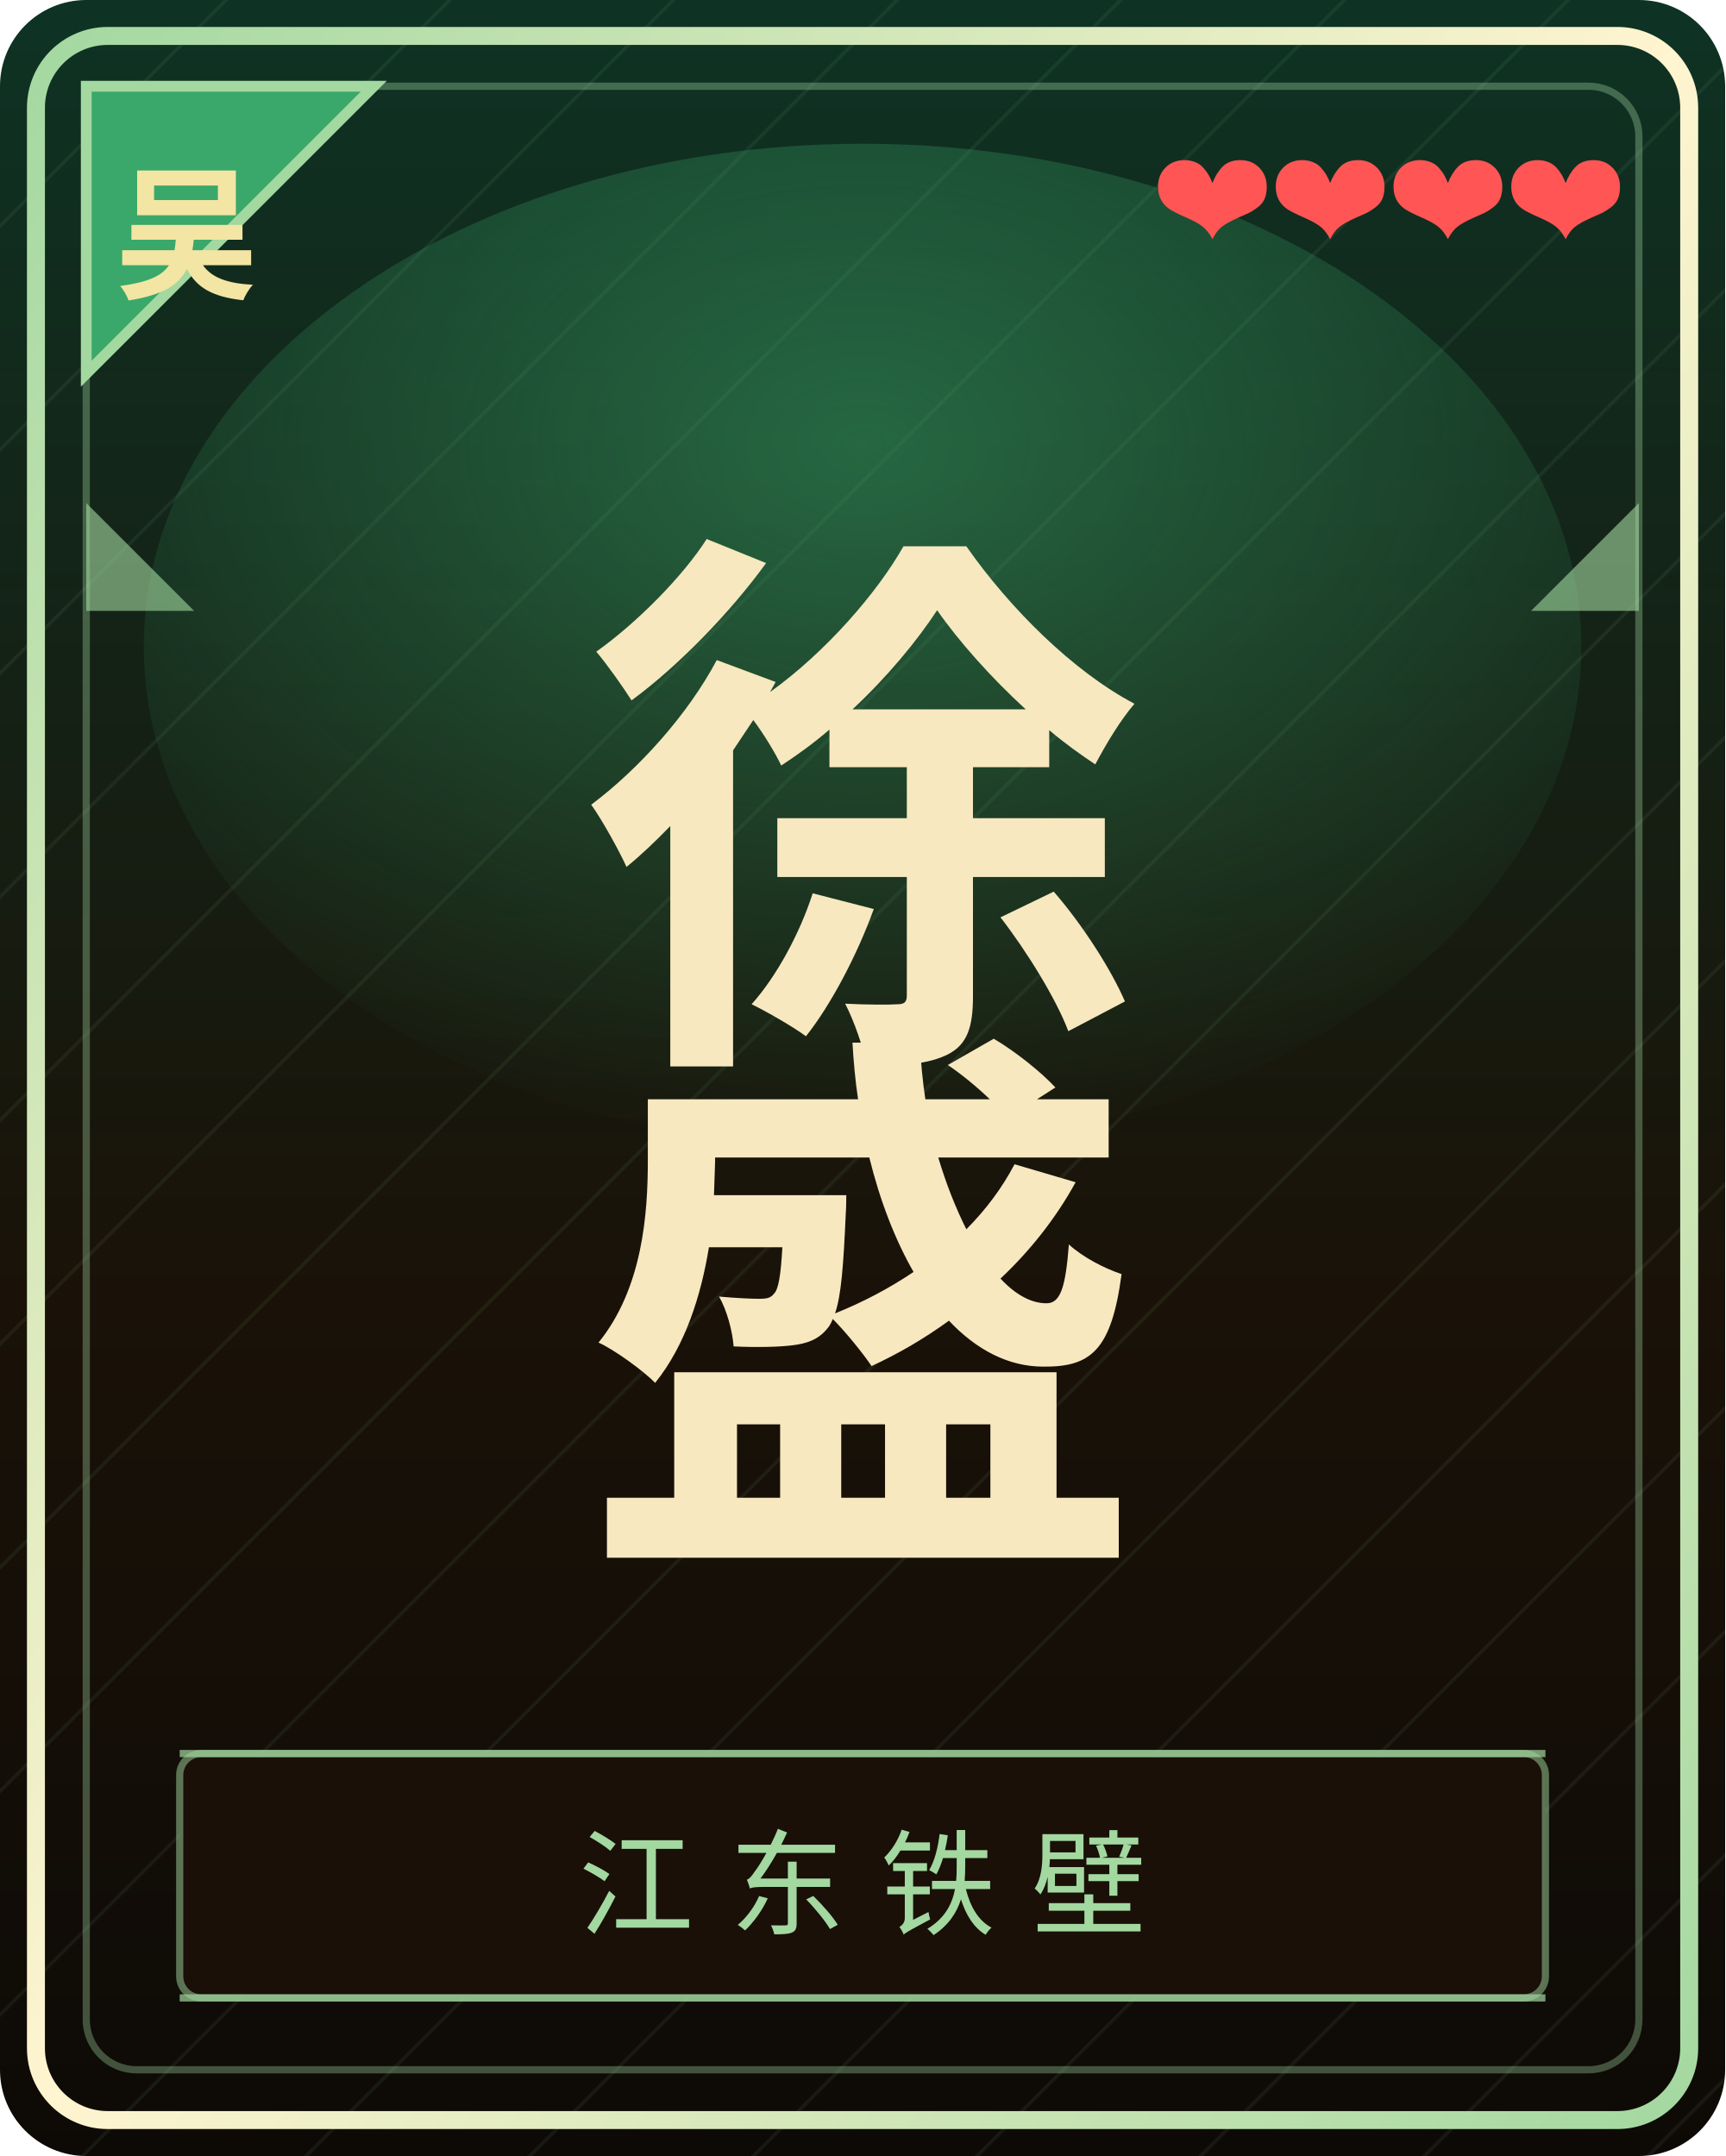
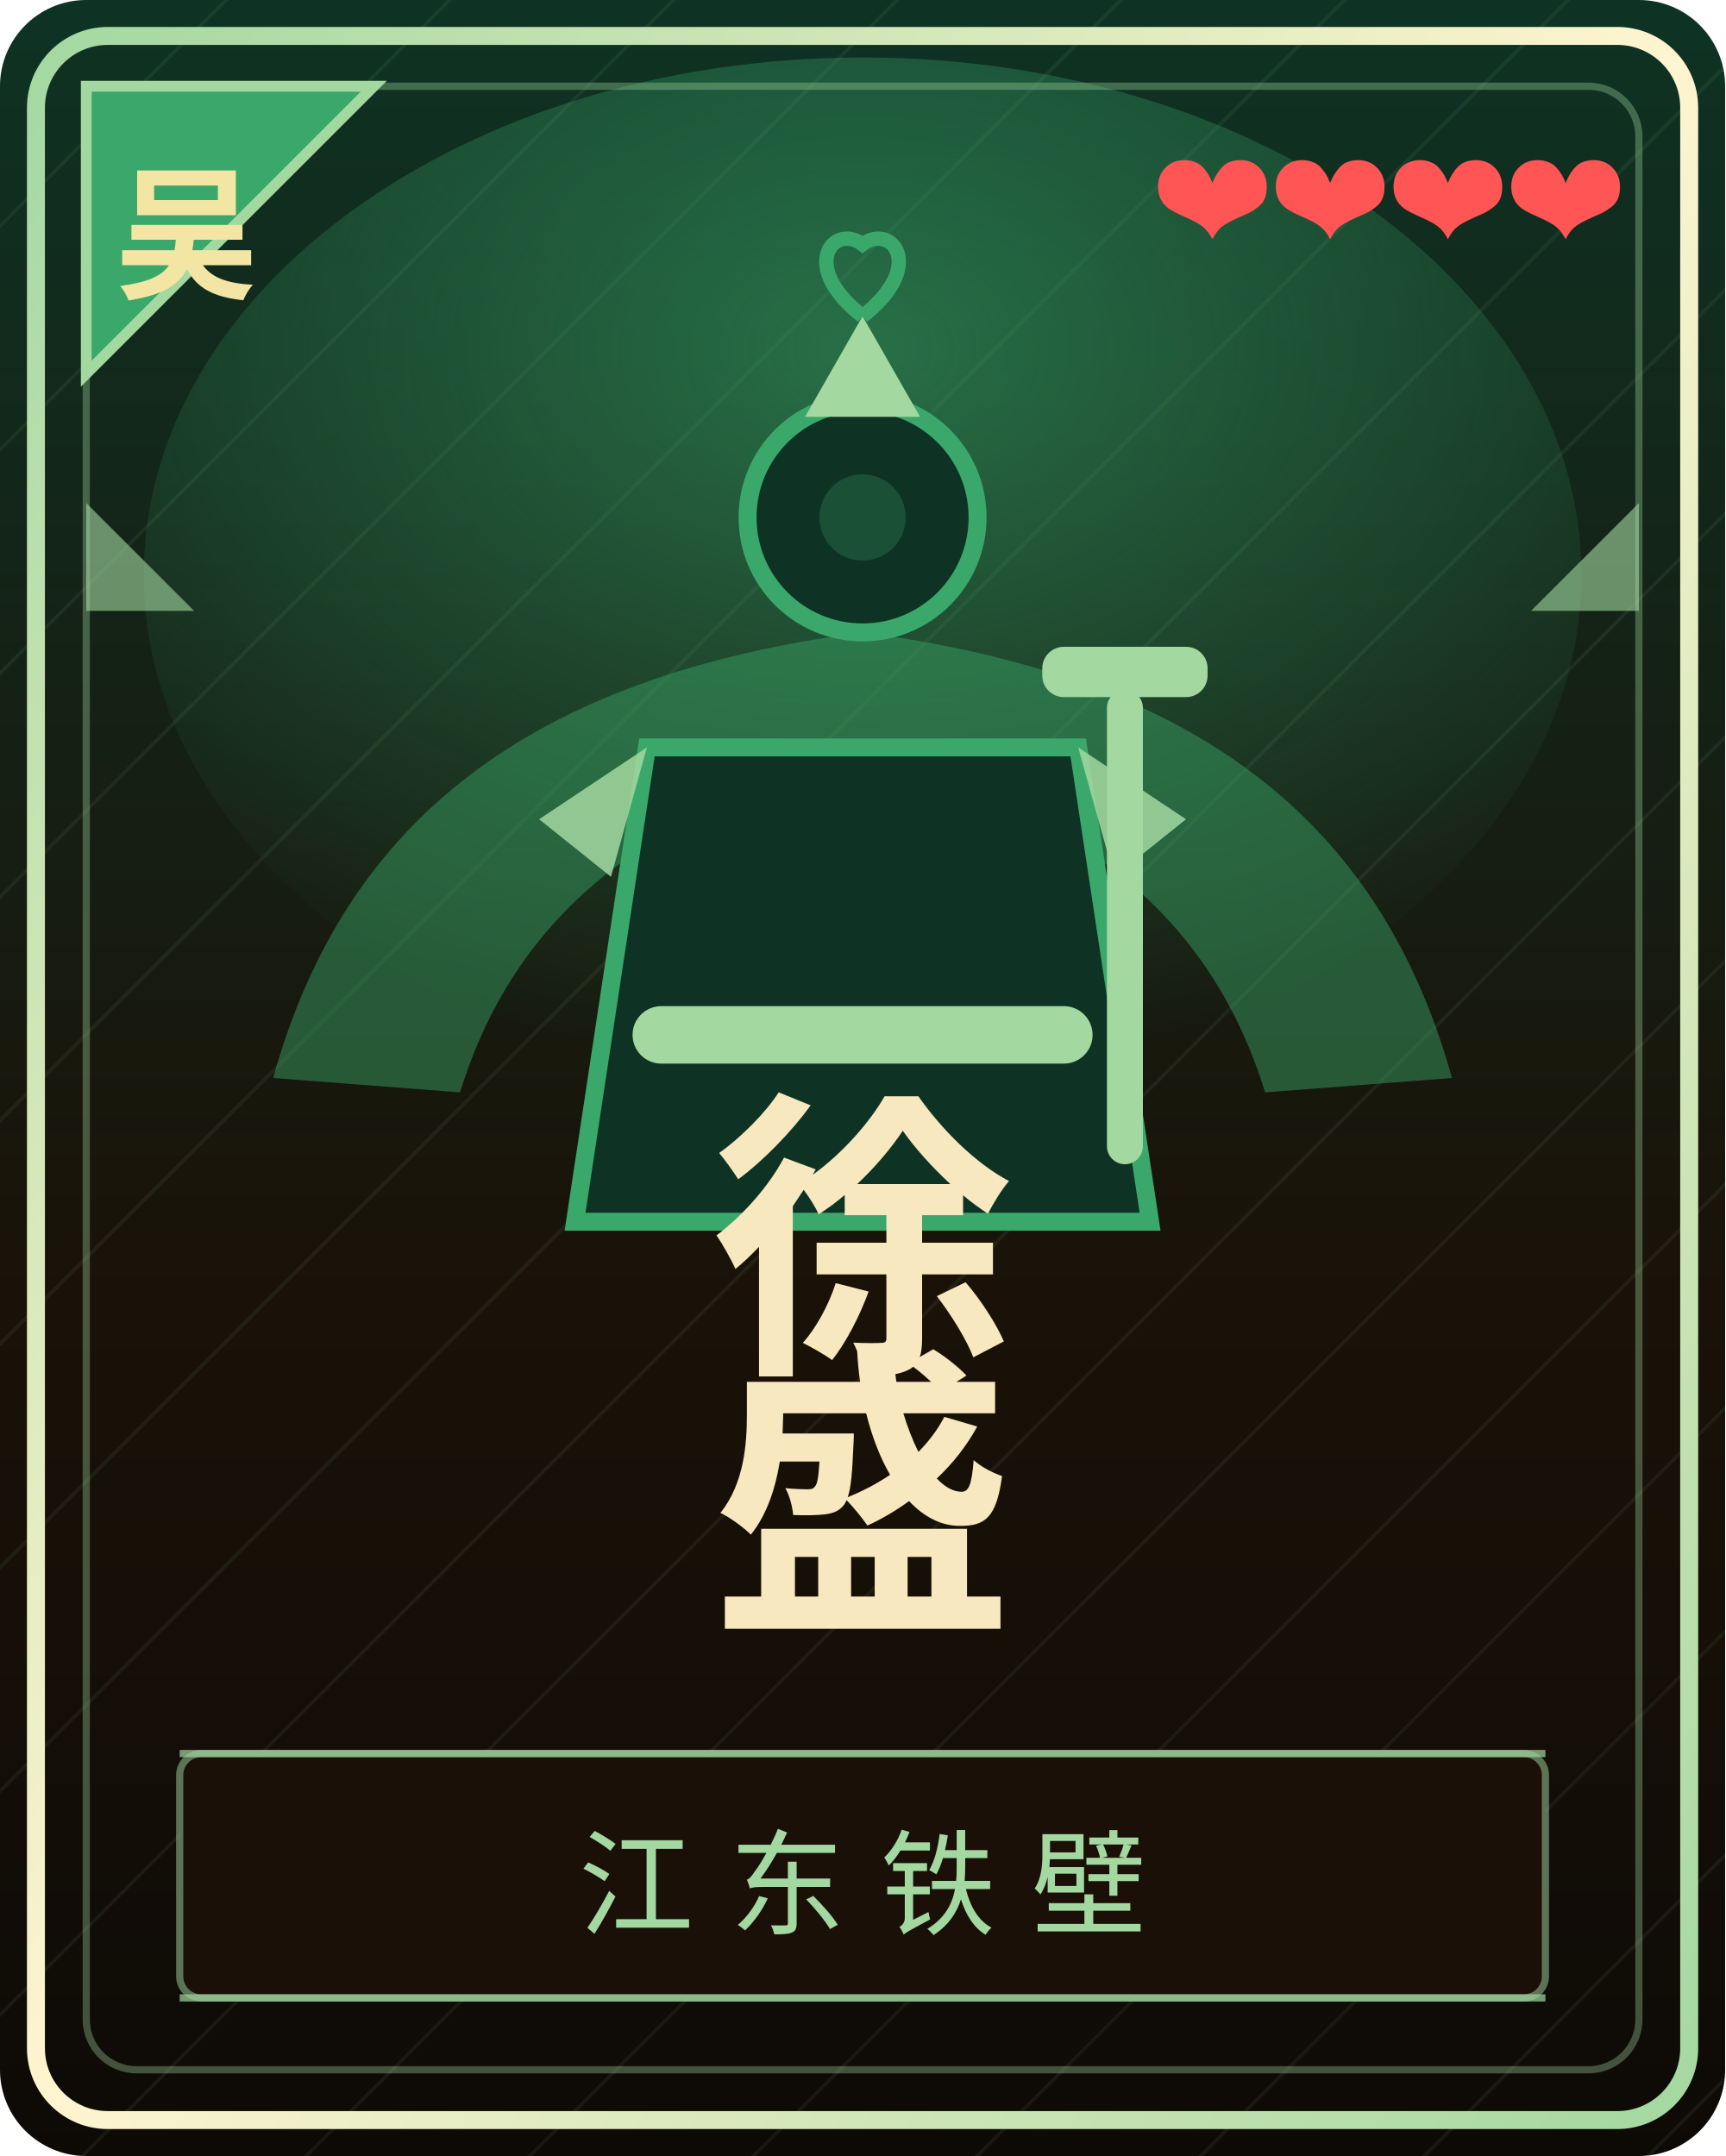
<svg xmlns="http://www.w3.org/2000/svg" width="240" height="300" viewBox="0 0 240 300">
  <defs>
    <linearGradient id="bg" x1="0" y1="0" x2="0" y2="1">
      <stop offset="0" stop-color="#0e3324" />
      <stop offset="0.6" stop-color="#1a1208" />
      <stop offset="1" stop-color="#0d0a06" />
    </linearGradient>
    <linearGradient id="frame" x1="0" y1="0" x2="1" y2="1">
      <stop offset="0" stop-color="#a3d8a0" />
      <stop offset="0.5" stop-color="#fff5d0" />
      <stop offset="1" stop-color="#a3d8a0" />
    </linearGradient>
-     <radialGradient id="glow" cx="0.5" cy="0.3" r="0.7">
-       <stop offset="0" stop-color="#3aa86a" stop-opacity="0.5" />
+     <radialGradient id="glow" cx="0.5" cy="0.28" r="0.7">
+       <stop offset="0" stop-color="#3aa86a" stop-opacity="0.55" />
      <stop offset="1" stop-color="#3aa86a" stop-opacity="0" />
    </radialGradient>
    <pattern id="bgPattern" patternUnits="userSpaceOnUse" width="22" height="22" patternTransform="rotate(45)">
      <line x1="0" y1="0" x2="0" y2="22" stroke="#a3d8a0" stroke-opacity="0.07" stroke-width="1" />
    </pattern>
  </defs>
  <rect width="240" height="300" rx="12" fill="url(#bg)" />
  <rect width="240" height="300" rx="12" fill="url(#bgPattern)" />
-   <ellipse cx="120" cy="90" rx="100" ry="70" fill="url(#glow)" />
+   <ellipse cx="120" cy="80" rx="100" ry="72" fill="url(#glow)" />
+   <g transform="translate(120,92)">
+     <path d="M0,-4 C-46,2 -72,22 -82,58 L-56,60 C-48,34 -28,20 0,14 Z" fill="#3aa86a" opacity="0.45" />
+     <path d="M0,-4 C46,2 72,22 82,58 L56,60 C48,34 28,20 0,14 Z" fill="#3aa86a" opacity="0.45" />
+     <path d="M-30,12 L30,12 L40,78 L-40,78 Z" fill="#0e3324" stroke="#3aa86a" stroke-width="2.5" />
+     <rect x="-32" y="48" width="64" height="8" rx="4" fill="#a3d8a0" />
+     <path d="M-30,12 L-45,22 L-35,30 Z" fill="#a3d8a0" opacity="0.85" />
+     <path d="M30,12 L45,22 L35,30 Z" fill="#a3d8a0" opacity="0.85" />
+     <circle cx="0" cy="-20" r="16" fill="#0e3324" stroke="#3aa86a" stroke-width="2.5" />
+     <circle cx="0" cy="-20" r="6" fill="#3aa86a" opacity="0.25" />
+     <path d="M-8,-34 L0,-48 L8,-34 Z" fill="#a3d8a0" />
+     <path d="M0,-48 C-9,-55 -4,-61 0,-58 C4,-61 9,-55 0,-48" stroke="#3aa86a" stroke-width="2" fill="none" />
+     <rect x="34" y="4" width="5" height="66" rx="2.5" fill="#a3d8a0" />
+     <rect x="25" y="-2" width="23" height="7" rx="3" fill="#a3d8a0" />
+   </g>
+   <text x="120" y="187.7" text-anchor="middle" font-size="42" font-family="STKaiti,KaiTi,STSong,serif" font-weight="bold" fill="#f7e8c0" style="text-shadow:0 2px 8px rgba(0,0,0,.7);letter-spacing:3px">徐</text>
+   <text x="120" y="223.7" text-anchor="middle" font-size="42" font-family="STKaiti,KaiTi,STSong,serif" font-weight="bold" fill="#f7e8c0" style="text-shadow:0 2px 8px rgba(0,0,0,.7);letter-spacing:3px">盛</text>
  <rect x="5" y="5" width="230" height="290" rx="10" fill="none" stroke="url(#frame)" stroke-width="2.5" />
  <rect x="12" y="12" width="216" height="276" rx="7" fill="none" stroke="#a3d8a0" stroke-opacity="0.35" stroke-width="1" />
  <polygon points="12,12 52,12 12,52" fill="#3aa86a" stroke="#a3d8a0" stroke-width="1.5" />
  <text x="26" y="40" font-size="20" text-anchor="middle" font-family="STKaiti,KaiTi,serif" font-weight="bold" fill="#f3e5a3">吴</text>
  <text x="226" y="34" font-size="18" text-anchor="end" fill="#ff5555">❤❤❤❤</text>
-   <text x="120" y="141.3" text-anchor="middle" font-size="78" font-family="STKaiti,KaiTi,STSong,serif" font-weight="bold" fill="#f7e8c0" style="text-shadow:0 2px 8px rgba(0,0,0,.7);letter-spacing:3px">徐</text>
-   <text x="120" y="211.3" text-anchor="middle" font-size="78" font-family="STKaiti,KaiTi,STSong,serif" font-weight="bold" fill="#f7e8c0" style="text-shadow:0 2px 8px rgba(0,0,0,.7);letter-spacing:3px">盛</text>
  <rect x="25" y="244" width="190" height="34" rx="3" fill="#1a1008" stroke="#a3d8a0" stroke-opacity="0.5" />
  <line x1="25" y1="244" x2="215" y2="244" stroke="#a3d8a0" stroke-opacity="0.7" />
  <line x1="25" y1="278" x2="215" y2="278" stroke="#a3d8a0" stroke-opacity="0.7" />
  <text x="120" y="268" text-anchor="middle" font-size="16" font-family="STKaiti,KaiTi,STSong,serif" letter-spacing="5px" fill="#a3d8a0">江东铁壁</text>
  <path d="M12 70 L12 85 L27 85 Z" fill="#a3d8a0" opacity="0.6" />
  <path d="M228 70 L228 85 L213 85 Z" fill="#a3d8a0" opacity="0.6" />
</svg>
